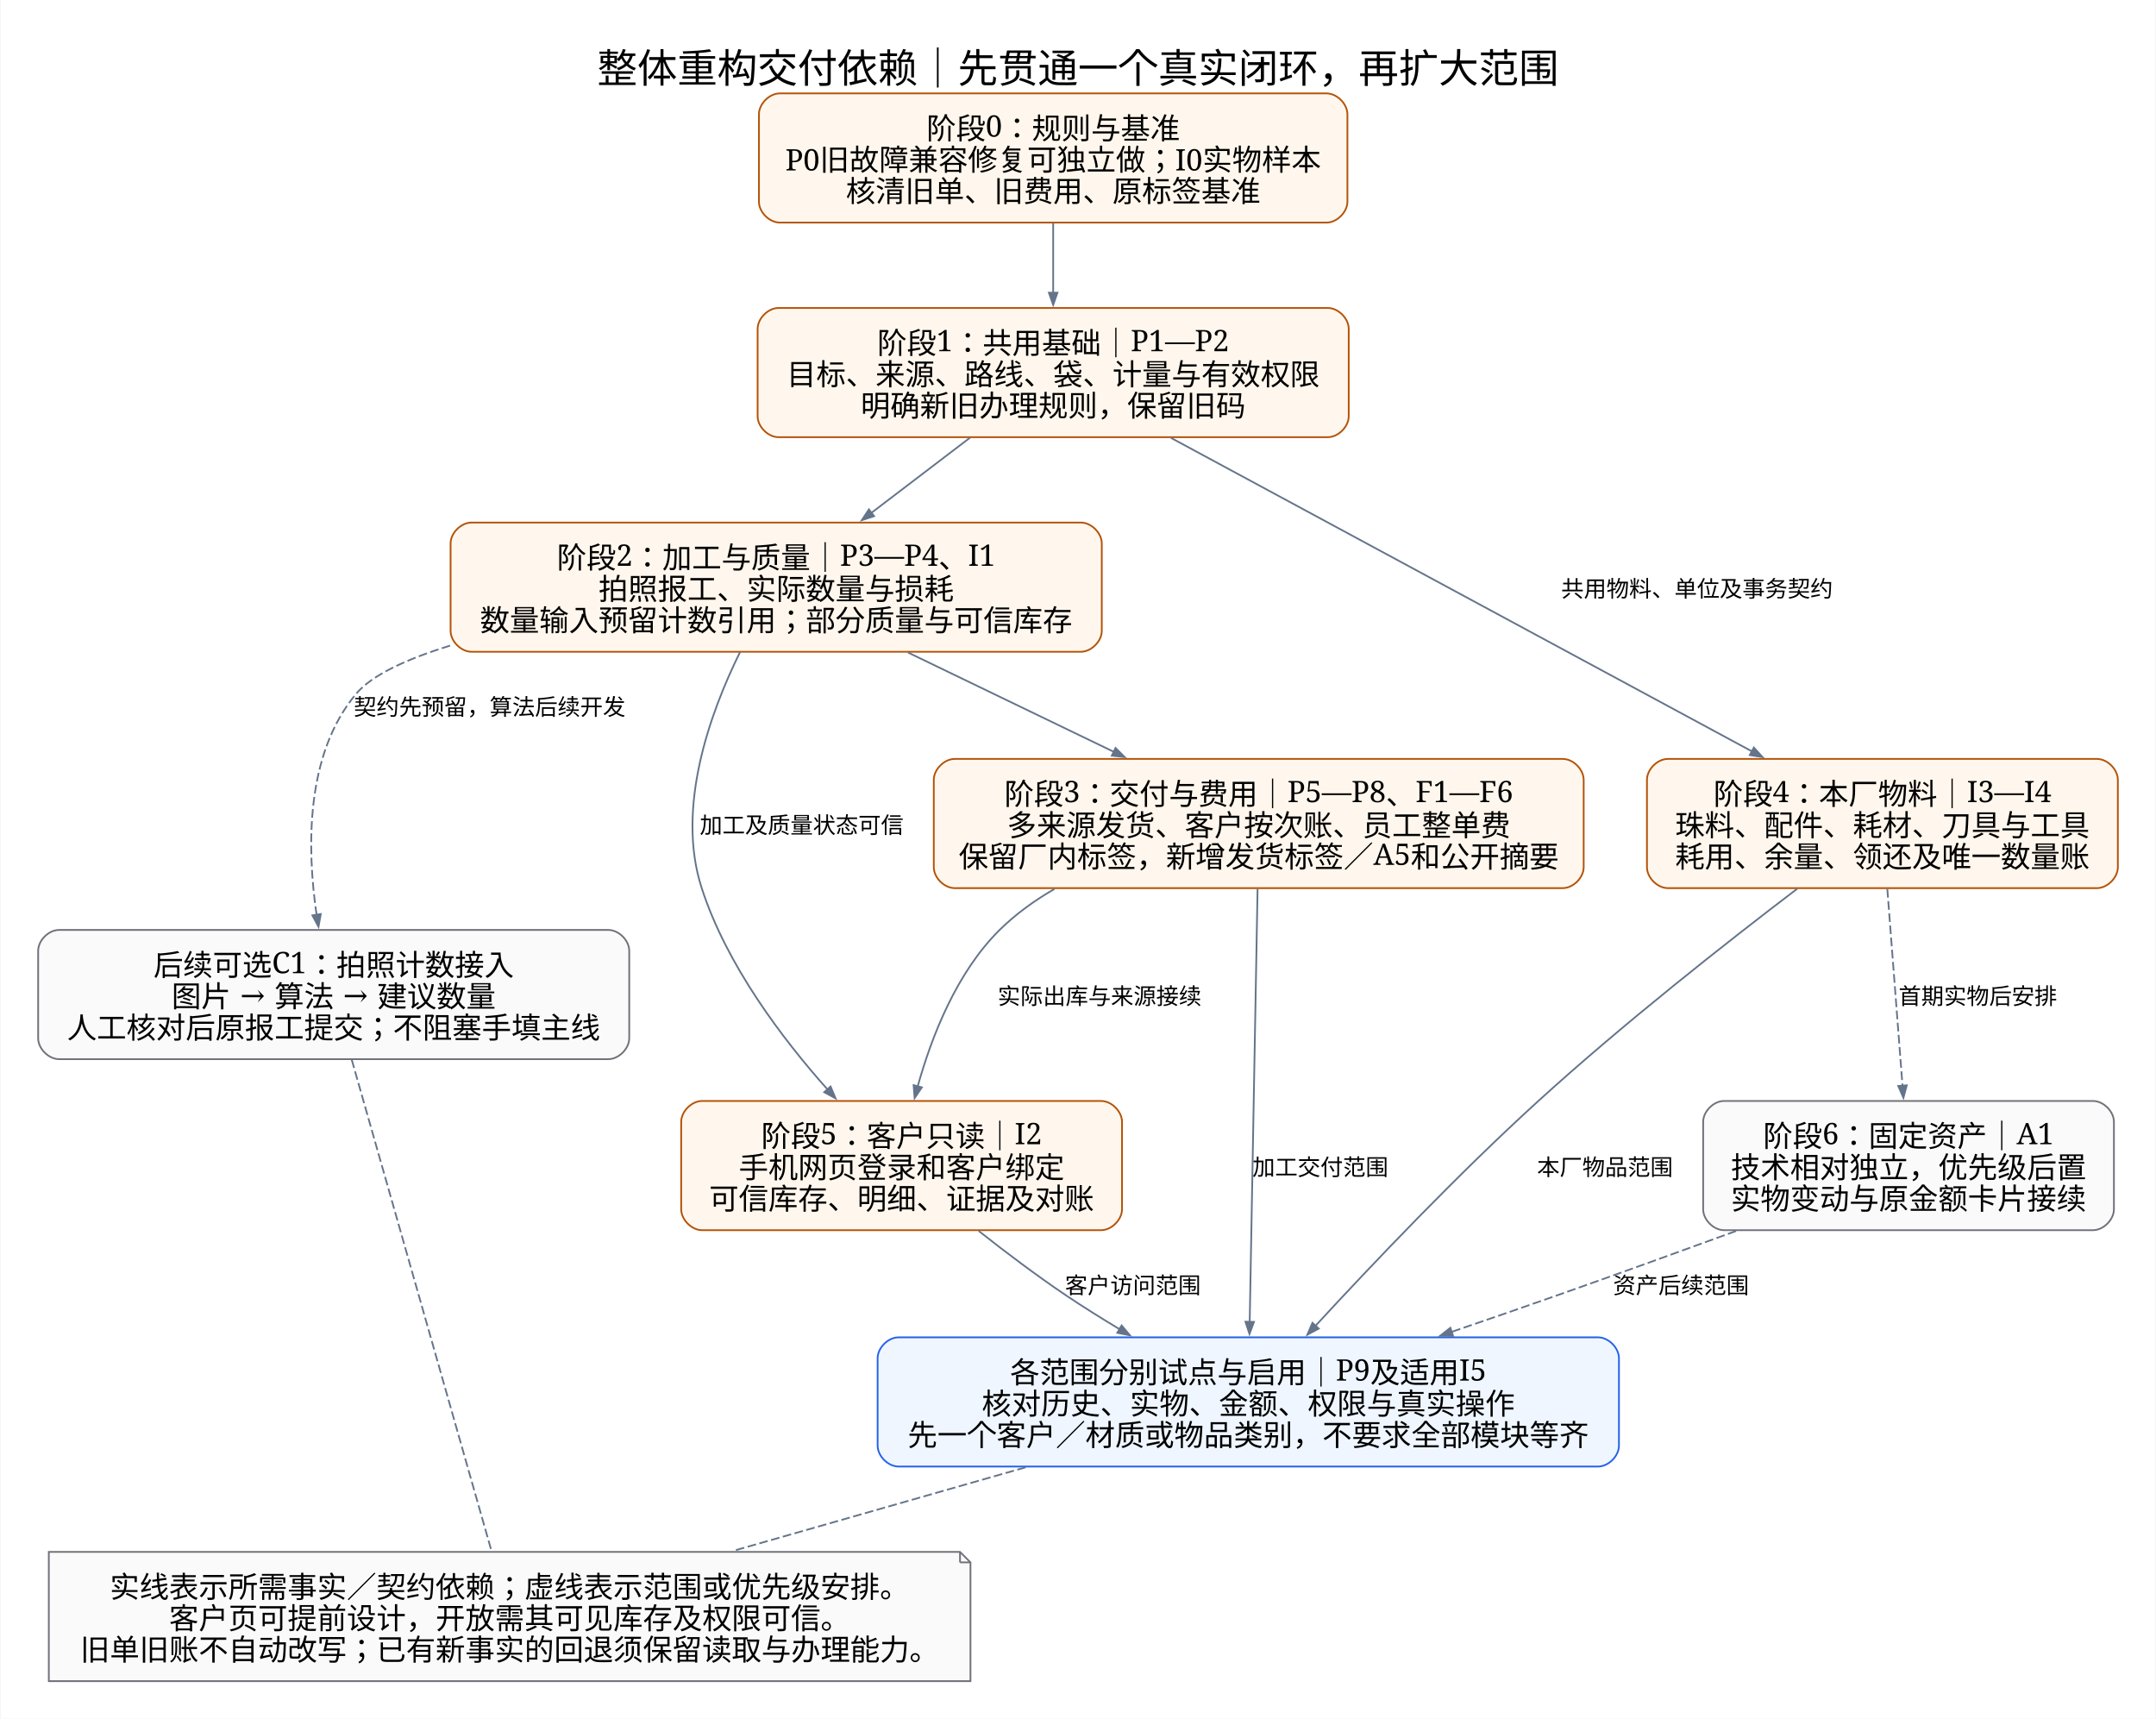
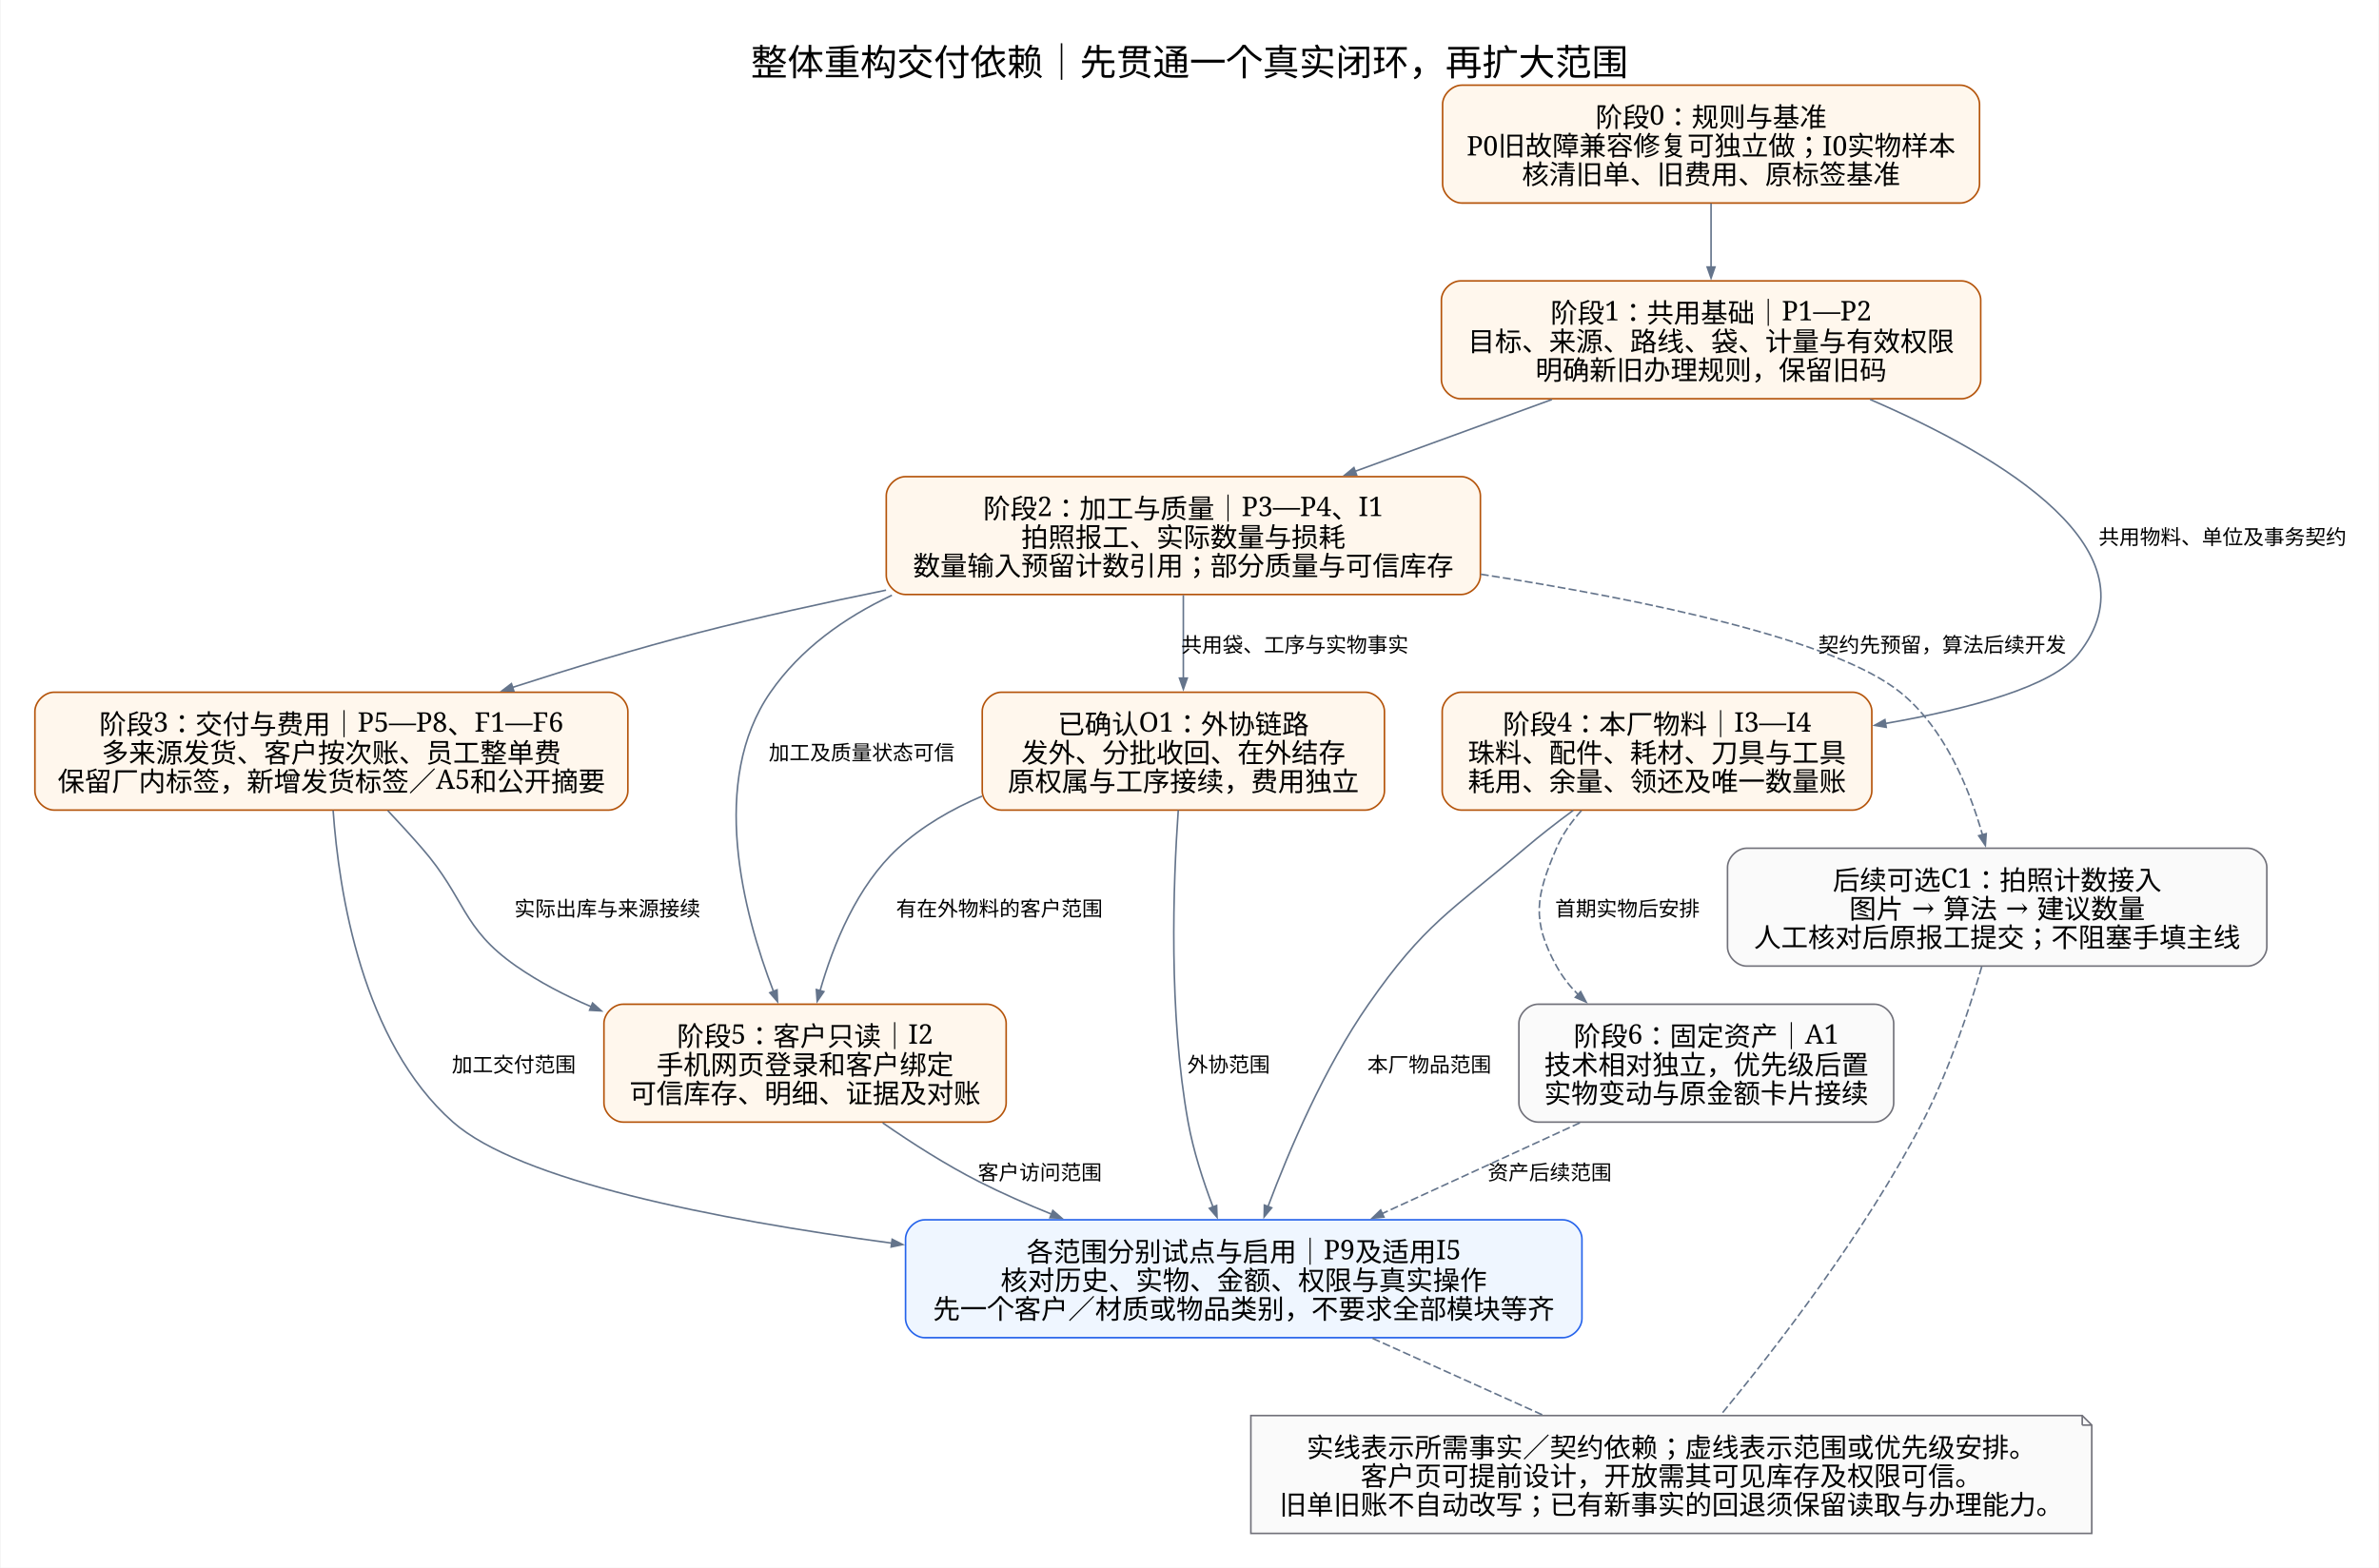
- <svg xmlns="http://www.w3.org/2000/svg" width="1237pt" height="986pt" viewBox="0.00 0.00 1237.00 986.48">
+ <svg xmlns="http://www.w3.org/2000/svg" width="1496pt" height="986pt" viewBox="0.00 0.00 1495.99 986.48">
  <g id="graph0" class="graph" transform="scale(1 1) rotate(0) translate(21.6 964.88)">
-     <polygon fill="white" stroke="none" points="-21.6,21.6 -21.6,-964.88 1215.4,-964.88 1215.4,21.6 -21.6,21.6" />
-     <text text-anchor="middle" x="596.9" y="-917.43" font-family="SimSun" font-size="23.00">整体重构交付依赖｜先贯通一个真实闭环，再扩大范围</text>
+     <polygon fill="white" stroke="none" points="-21.6,21.6 -21.6,-964.88 1474.39,-964.88 1474.39,21.6 -21.6,21.6" />
+     <text text-anchor="middle" x="726.4" y="-917.43" font-family="SimSun" font-size="23.00">整体重构交付依赖｜先贯通一个真实闭环，再扩大范围</text>
    <g id="node1" class="node">
-       <path fill="#fff7ed" stroke="#b45309" d="M739.55,-911.28C739.55,-911.28 425.75,-911.28 425.75,-911.28 419.75,-911.28 413.75,-905.28 413.75,-899.28 413.75,-899.28 413.75,-849.12 413.75,-849.12 413.75,-843.12 419.75,-837.12 425.75,-837.12 425.75,-837.12 739.55,-837.12 739.55,-837.12 745.55,-837.12 751.55,-843.12 751.55,-849.12 751.55,-849.12 751.55,-899.28 751.55,-899.28 751.55,-905.28 745.55,-911.28 739.55,-911.28" />
-       <text text-anchor="middle" x="582.65" y="-885.05" font-family="SimSun" font-size="17.00">阶段0：规则与基准</text>
-       <text text-anchor="middle" x="582.65" y="-867.05" font-family="SimSun" font-size="17.00">P0旧故障兼容修复可独立做；I0实物样本</text>
-       <text text-anchor="middle" x="582.65" y="-849.05" font-family="SimSun" font-size="17.00">核清旧单、旧费用、原标签基准</text>
+       <path fill="#fff7ed" stroke="#b45309" d="M1211.43,-911.28C1211.43,-911.28 897.63,-911.28 897.63,-911.28 891.63,-911.28 885.63,-905.28 885.63,-899.28 885.63,-899.28 885.63,-849.12 885.63,-849.12 885.63,-843.12 891.63,-837.12 897.63,-837.12 897.63,-837.12 1211.43,-837.12 1211.43,-837.12 1217.43,-837.12 1223.43,-843.12 1223.43,-849.12 1223.43,-849.12 1223.43,-899.28 1223.43,-899.28 1223.43,-905.28 1217.43,-911.28 1211.43,-911.28" />
+       <text text-anchor="middle" x="1054.53" y="-885.05" font-family="SimSun" font-size="17.00">阶段0：规则与基准</text>
+       <text text-anchor="middle" x="1054.53" y="-867.05" font-family="SimSun" font-size="17.00">P0旧故障兼容修复可独立做；I0实物样本</text>
+       <text text-anchor="middle" x="1054.53" y="-849.05" font-family="SimSun" font-size="17.00">核清旧单、旧费用、原标签基准</text>
    </g>
    <g id="node2" class="node">
-       <path fill="#fff7ed" stroke="#b45309" d="M740.3,-788.12C740.3,-788.12 425,-788.12 425,-788.12 419,-788.12 413,-782.12 413,-776.12 413,-776.12 413,-725.96 413,-725.96 413,-719.96 419,-713.96 425,-713.96 425,-713.96 740.3,-713.96 740.3,-713.96 746.3,-713.96 752.3,-719.96 752.3,-725.96 752.3,-725.96 752.3,-776.12 752.3,-776.12 752.3,-782.12 746.3,-788.12 740.3,-788.12" />
-       <text text-anchor="middle" x="582.65" y="-761.89" font-family="SimSun" font-size="17.00">阶段1：共用基础｜P1—P2</text>
-       <text text-anchor="middle" x="582.65" y="-743.89" font-family="SimSun" font-size="17.00">目标、来源、路线、袋、计量与有效权限</text>
-       <text text-anchor="middle" x="582.65" y="-725.89" font-family="SimSun" font-size="17.00">明确新旧办理规则，保留旧码</text>
+       <path fill="#fff7ed" stroke="#b45309" d="M1212.18,-788.12C1212.18,-788.12 896.88,-788.12 896.88,-788.12 890.88,-788.12 884.88,-782.12 884.88,-776.12 884.88,-776.12 884.88,-725.96 884.88,-725.96 884.88,-719.96 890.88,-713.96 896.88,-713.96 896.88,-713.96 1212.18,-713.96 1212.18,-713.96 1218.18,-713.96 1224.18,-719.96 1224.18,-725.96 1224.18,-725.96 1224.18,-776.12 1224.18,-776.12 1224.18,-782.12 1218.18,-788.12 1212.18,-788.12" />
+       <text text-anchor="middle" x="1054.53" y="-761.89" font-family="SimSun" font-size="17.00">阶段1：共用基础｜P1—P2</text>
+       <text text-anchor="middle" x="1054.53" y="-743.89" font-family="SimSun" font-size="17.00">目标、来源、路线、袋、计量与有效权限</text>
+       <text text-anchor="middle" x="1054.53" y="-725.89" font-family="SimSun" font-size="17.00">明确新旧办理规则，保留旧码</text>
    </g>
    <g id="edge1" class="edge">
-       <path fill="none" stroke="#64748b" d="M582.65,-836.85C582.65,-824.27 582.65,-810.02 582.65,-796.84" />
-       <polygon fill="#64748b" stroke="#64748b" points="585.1,-796.88 582.65,-789.88 580.2,-796.88 585.1,-796.88" />
+       <path fill="none" stroke="#64748b" d="M1054.53,-836.85C1054.53,-824.27 1054.53,-810.02 1054.53,-796.84" />
+       <polygon fill="#64748b" stroke="#64748b" points="1056.98,-796.88 1054.53,-789.88 1052.08,-796.88 1056.98,-796.88" />
    </g>
    <g id="node3" class="node">
-       <path fill="#fff7ed" stroke="#b45309" d="M598.55,-664.96C598.55,-664.96 248.75,-664.96 248.75,-664.96 242.75,-664.96 236.75,-658.96 236.75,-652.96 236.75,-652.96 236.75,-602.8 236.75,-602.8 236.75,-596.8 242.75,-590.8 248.75,-590.8 248.75,-590.8 598.55,-590.8 598.55,-590.8 604.55,-590.8 610.55,-596.8 610.55,-602.8 610.55,-602.8 610.55,-652.96 610.55,-652.96 610.55,-658.96 604.55,-664.96 598.55,-664.96" />
-       <text text-anchor="middle" x="423.65" y="-638.73" font-family="SimSun" font-size="17.00">阶段2：加工与质量｜P3—P4、I1</text>
-       <text text-anchor="middle" x="423.65" y="-620.73" font-family="SimSun" font-size="17.00">拍照报工、实际数量与损耗</text>
-       <text text-anchor="middle" x="423.65" y="-602.73" font-family="SimSun" font-size="17.00">数量输入预留计数引用；部分质量与可信库存</text>
+       <path fill="#fff7ed" stroke="#b45309" d="M897.42,-664.96C897.42,-664.96 547.62,-664.96 547.62,-664.96 541.62,-664.96 535.62,-658.96 535.62,-652.96 535.62,-652.96 535.62,-602.8 535.62,-602.8 535.62,-596.8 541.62,-590.8 547.62,-590.8 547.62,-590.8 897.42,-590.8 897.42,-590.8 903.42,-590.8 909.42,-596.8 909.42,-602.8 909.42,-602.8 909.42,-652.96 909.42,-652.96 909.42,-658.96 903.42,-664.96 897.42,-664.96" />
+       <text text-anchor="middle" x="722.52" y="-638.73" font-family="SimSun" font-size="17.00">阶段2：加工与质量｜P3—P4、I1</text>
+       <text text-anchor="middle" x="722.52" y="-620.73" font-family="SimSun" font-size="17.00">拍照报工、实际数量与损耗</text>
+       <text text-anchor="middle" x="722.52" y="-602.73" font-family="SimSun" font-size="17.00">数量输入预留计数引用；部分质量与可信库存</text>
    </g>
    <g id="edge2" class="edge">
-       <path fill="none" stroke="#64748b" d="M534.94,-713.69C517.1,-700.09 496.7,-684.55 478.28,-670.51" />
-       <polygon fill="#64748b" stroke="#64748b" points="479.85,-668.63 472.8,-666.33 476.88,-672.52 479.85,-668.63" />
+       <path fill="none" stroke="#64748b" d="M954.46,-713.52C915.35,-699.25 870.41,-682.85 830.57,-668.31" />
+       <polygon fill="#64748b" stroke="#64748b" points="831.51,-666.04 824.09,-665.94 829.83,-670.65 831.51,-666.04" />
    </g>
    <g id="node5" class="node">
-       <path fill="#fff7ed" stroke="#b45309" d="M1181.8,-529.3C1181.8,-529.3 935.5,-529.3 935.5,-529.3 929.5,-529.3 923.5,-523.3 923.5,-517.3 923.5,-517.3 923.5,-467.14 923.5,-467.14 923.5,-461.14 929.5,-455.14 935.5,-455.14 935.5,-455.14 1181.8,-455.14 1181.8,-455.14 1187.8,-455.14 1193.8,-461.14 1193.8,-467.14 1193.8,-467.14 1193.8,-517.3 1193.8,-517.3 1193.8,-523.3 1187.8,-529.3 1181.8,-529.3" />
-       <text text-anchor="middle" x="1058.65" y="-503.07" font-family="SimSun" font-size="17.00">阶段4：本厂物料｜I3—I4</text>
-       <text text-anchor="middle" x="1058.65" y="-485.07" font-family="SimSun" font-size="17.00">珠料、配件、耗材、刀具与工具</text>
-       <text text-anchor="middle" x="1058.65" y="-467.07" font-family="SimSun" font-size="17.00">耗用、余量、领还及唯一数量账</text>
+       <path fill="#fff7ed" stroke="#b45309" d="M1143.67,-529.3C1143.67,-529.3 897.38,-529.3 897.38,-529.3 891.38,-529.3 885.38,-523.3 885.38,-517.3 885.38,-517.3 885.38,-467.14 885.38,-467.14 885.38,-461.14 891.38,-455.14 897.38,-455.14 897.38,-455.14 1143.67,-455.14 1143.67,-455.14 1149.67,-455.14 1155.67,-461.14 1155.67,-467.14 1155.67,-467.14 1155.67,-517.3 1155.67,-517.3 1155.67,-523.3 1149.67,-529.3 1143.67,-529.3" />
+       <text text-anchor="middle" x="1020.52" y="-503.07" font-family="SimSun" font-size="17.00">阶段4：本厂物料｜I3—I4</text>
+       <text text-anchor="middle" x="1020.52" y="-485.07" font-family="SimSun" font-size="17.00">珠料、配件、耗材、刀具与工具</text>
+       <text text-anchor="middle" x="1020.52" y="-467.07" font-family="SimSun" font-size="17.00">耗用、余量、领还及唯一数量账</text>
    </g>
    <g id="edge4" class="edge">
-       <path fill="none" stroke="#64748b" d="M650.34,-713.52C738.56,-665.92 892.33,-582.96 983.89,-533.56" />
-       <polygon fill="#64748b" stroke="#64748b" points="984.86,-535.82 989.86,-530.34 982.53,-531.5 984.86,-535.82" />
-       <text text-anchor="middle" x="952.24" y="-622.28" font-family="SimSun" font-size="13.00">共用物料、单位及事务契约</text>
+       <path fill="none" stroke="#64748b" d="M1154.6,-713.52C1238.56,-677.28 1337.14,-617.92 1285.53,-553.3 1269.25,-532.92 1217.59,-518.94 1164.16,-509.63" />
+       <polygon fill="#64748b" stroke="#64748b" points="1164.72,-507.24 1157.41,-508.48 1163.9,-512.07 1164.72,-507.24" />
+       <text text-anchor="middle" x="1376.29" y="-622.28" font-family="SimSun" font-size="13.00">共用物料、单位及事务契约</text>
    </g>
    <g id="node4" class="node">
-       <path fill="#fff7ed" stroke="#b45309" d="M875.17,-529.3C875.17,-529.3 526.12,-529.3 526.12,-529.3 520.12,-529.3 514.12,-523.3 514.12,-517.3 514.12,-517.3 514.12,-467.14 514.12,-467.14 514.12,-461.14 520.12,-455.14 526.12,-455.14 526.12,-455.14 875.17,-455.14 875.17,-455.14 881.17,-455.14 887.17,-461.14 887.17,-467.14 887.17,-467.14 887.17,-517.3 887.17,-517.3 887.17,-523.3 881.17,-529.3 875.17,-529.3" />
-       <text text-anchor="middle" x="700.65" y="-503.07" font-family="SimSun" font-size="17.00">阶段3：交付与费用｜P5—P8、F1—F6</text>
-       <text text-anchor="middle" x="700.65" y="-485.07" font-family="SimSun" font-size="17.00">多来源发货、客户按次账、员工整单费</text>
-       <text text-anchor="middle" x="700.65" y="-467.07" font-family="SimSun" font-size="17.00">保留厂内标签，新增发货标签／A5和公开摘要</text>
+       <path fill="#fff7ed" stroke="#b45309" d="M361.05,-529.3C361.05,-529.3 12,-529.3 12,-529.3 6,-529.3 0,-523.3 0,-517.3 0,-517.3 0,-467.14 0,-467.14 0,-461.14 6,-455.14 12,-455.14 12,-455.14 361.05,-455.14 361.05,-455.14 367.05,-455.14 373.05,-461.14 373.05,-467.14 373.05,-467.14 373.05,-517.3 373.05,-517.3 373.05,-523.3 367.05,-529.3 361.05,-529.3" />
+       <text text-anchor="middle" x="186.52" y="-503.07" font-family="SimSun" font-size="17.00">阶段3：交付与费用｜P5—P8、F1—F6</text>
+       <text text-anchor="middle" x="186.52" y="-485.07" font-family="SimSun" font-size="17.00">多来源发货、客户按次账、员工整单费</text>
+       <text text-anchor="middle" x="186.52" y="-467.07" font-family="SimSun" font-size="17.00">保留厂内标签，新增发货标签／A5和公开摘要</text>
    </g>
    <g id="edge3" class="edge">
-       <path fill="none" stroke="#64748b" d="M499.34,-590.36C535.98,-572.68 580.07,-551.4 617.63,-533.28" />
-       <polygon fill="#64748b" stroke="#64748b" points="618.45,-535.61 623.69,-530.36 616.32,-531.19 618.45,-535.61" />
+       <path fill="none" stroke="#64748b" d="M535.47,-593.53C496.32,-585.57 455.42,-576.53 417.52,-566.8 378.99,-556.9 337.42,-544.28 300.31,-532.3" />
+       <polygon fill="#64748b" stroke="#64748b" points="301.31,-530.05 293.9,-530.22 299.8,-534.71 301.31,-530.05" />
    </g>
    <g id="node6" class="node">
-       <path fill="#fff7ed" stroke="#b45309" d="M610.17,-332.98C610.17,-332.98 381.12,-332.98 381.12,-332.98 375.12,-332.98 369.12,-326.98 369.12,-320.98 369.12,-320.98 369.12,-270.82 369.12,-270.82 369.12,-264.82 375.12,-258.82 381.12,-258.82 381.12,-258.82 610.17,-258.82 610.17,-258.82 616.17,-258.82 622.17,-264.82 622.17,-270.82 622.17,-270.82 622.17,-320.98 622.17,-320.98 622.17,-326.98 616.17,-332.98 610.17,-332.98" />
-       <text text-anchor="middle" x="495.65" y="-306.75" font-family="SimSun" font-size="17.00">阶段5：客户只读｜I2</text>
-       <text text-anchor="middle" x="495.65" y="-288.75" font-family="SimSun" font-size="17.00">手机网页登录和客户绑定</text>
-       <text text-anchor="middle" x="495.65" y="-270.75" font-family="SimSun" font-size="17.00">可信库存、明细、证据及对账</text>
+       <path fill="#fff7ed" stroke="#b45309" d="M599.05,-332.98C599.05,-332.98 370,-332.98 370,-332.98 364,-332.98 358,-326.98 358,-320.98 358,-320.98 358,-270.82 358,-270.82 358,-264.82 364,-258.82 370,-258.82 370,-258.82 599.05,-258.82 599.05,-258.82 605.05,-258.82 611.05,-264.82 611.05,-270.82 611.05,-270.82 611.05,-320.98 611.05,-320.98 611.05,-326.98 605.05,-332.98 599.05,-332.98" />
+       <text text-anchor="middle" x="484.52" y="-306.75" font-family="SimSun" font-size="17.00">阶段5：客户只读｜I2</text>
+       <text text-anchor="middle" x="484.52" y="-288.75" font-family="SimSun" font-size="17.00">手机网页登录和客户绑定</text>
+       <text text-anchor="middle" x="484.52" y="-270.75" font-family="SimSun" font-size="17.00">可信库存、明细、证据及对账</text>
    </g>
    <g id="edge5" class="edge">
-       <path fill="none" stroke="#64748b" d="M402.9,-590.61C385.59,-555.57 365.97,-501.17 380.9,-455.14 395.17,-411.14 426.78,-369.14 453.21,-339.48" />
-       <polygon fill="#64748b" stroke="#64748b" points="454.87,-341.29 457.75,-334.46 451.24,-338.01 454.87,-341.29" />
-       <text text-anchor="middle" x="438.27" y="-486.62" font-family="SimSun" font-size="13.00">加工及质量状态可信</text>
+       <path fill="none" stroke="#64748b" d="M539.18,-590.33C509.09,-576.17 481.63,-556.53 462.77,-529.3 424.12,-473.49 445.38,-391.19 464.68,-340.98" />
+       <polygon fill="#64748b" stroke="#64748b" points="466.9,-342.02 467.2,-334.61 462.35,-340.22 466.9,-342.02" />
+       <text text-anchor="middle" x="520.15" y="-486.62" font-family="SimSun" font-size="13.00">加工及质量状态可信</text>
    </g>
    <g id="node8" class="node">
-       <path fill="#fafafa" stroke="#71717a" d="M327.3,-431.14C327.3,-431.14 12,-431.14 12,-431.14 6,-431.14 0,-425.14 0,-419.14 0,-419.14 0,-368.98 0,-368.98 0,-362.98 6,-356.98 12,-356.98 12,-356.98 327.3,-356.98 327.3,-356.98 333.3,-356.98 339.3,-362.98 339.3,-368.98 339.3,-368.98 339.3,-419.14 339.3,-419.14 339.3,-425.14 333.3,-431.14 327.3,-431.14" />
-       <text text-anchor="middle" x="169.65" y="-404.91" font-family="SimSun" font-size="17.00">后续可选C1：拍照计数接入</text>
-       <text text-anchor="middle" x="169.65" y="-386.91" font-family="SimSun" font-size="17.00">图片 → 算法 → 建议数量</text>
-       <text text-anchor="middle" x="169.65" y="-368.91" font-family="SimSun" font-size="17.00">人工核对后原报工提交；不阻塞手填主线</text>
+       <path fill="#fff7ed" stroke="#b45309" d="M837.05,-529.3C837.05,-529.3 608,-529.3 608,-529.3 602,-529.3 596,-523.3 596,-517.3 596,-517.3 596,-467.14 596,-467.14 596,-461.14 602,-455.14 608,-455.14 608,-455.14 837.05,-455.14 837.05,-455.14 843.05,-455.14 849.05,-461.14 849.05,-467.14 849.05,-467.14 849.05,-517.3 849.05,-517.3 849.05,-523.3 843.05,-529.3 837.05,-529.3" />
+       <text text-anchor="middle" x="722.52" y="-503.07" font-family="SimSun" font-size="17.00">已确认O1：外协链路</text>
+       <text text-anchor="middle" x="722.52" y="-485.07" font-family="SimSun" font-size="17.00">发外、分批收回、在外结存</text>
+       <text text-anchor="middle" x="722.52" y="-467.07" font-family="SimSun" font-size="17.00">原权属与工序接续，费用独立</text>
    </g>
    <g id="edge6" class="edge">
-       <path fill="none" stroke="#64748b" stroke-dasharray="5,2" d="M236.47,-594.34C211.67,-586.65 191.69,-577.51 182.65,-566.8 153.33,-532.07 154.25,-478.03 159.83,-439.86" />
-       <polygon fill="#64748b" stroke="#64748b" points="162.24,-440.28 160.93,-432.98 157.4,-439.51 162.24,-440.28" />
-       <text text-anchor="middle" x="259.15" y="-554.45" font-family="SimSun" font-size="13.00">契约先预留，算法后续开发</text>
+       <path fill="none" stroke="#64748b" d="M722.52,-590.36C722.52,-574.15 722.52,-554.92 722.52,-537.87" />
+       <polygon fill="#64748b" stroke="#64748b" points="724.98,-538.21 722.53,-531.21 720.08,-538.21 724.98,-538.21" />
+       <text text-anchor="middle" x="792.65" y="-554.45" font-family="SimSun" font-size="13.00">共用袋、工序与实物事实</text>
+     </g>
+     <g id="node9" class="node">
+       <path fill="#fafafa" stroke="#71717a" d="M1392.18,-431.14C1392.18,-431.14 1076.88,-431.14 1076.88,-431.14 1070.88,-431.14 1064.88,-425.14 1064.88,-419.14 1064.88,-419.14 1064.88,-368.98 1064.88,-368.98 1064.88,-362.98 1070.88,-356.98 1076.88,-356.98 1076.88,-356.98 1392.18,-356.98 1392.18,-356.98 1398.18,-356.98 1404.18,-362.98 1404.18,-368.98 1404.18,-368.98 1404.18,-419.14 1404.18,-419.14 1404.18,-425.14 1398.18,-431.14 1392.18,-431.14" />
+       <text text-anchor="middle" x="1234.53" y="-404.91" font-family="SimSun" font-size="17.00">后续可选C1：拍照计数接入</text>
+       <text text-anchor="middle" x="1234.53" y="-386.91" font-family="SimSun" font-size="17.00">图片 → 算法 → 建议数量</text>
+       <text text-anchor="middle" x="1234.53" y="-368.91" font-family="SimSun" font-size="17.00">人工核对后原报工提交；不阻塞手填主线</text>
+     </g>
+     <g id="edge9" class="edge">
+       <path fill="none" stroke="#64748b" stroke-dasharray="5,2" d="M909.69,-603.55C1014.65,-587.21 1132.52,-562.37 1173.53,-529.3 1201.21,-506.97 1216.81,-469.34 1225.29,-439.59" />
+       <polygon fill="#64748b" stroke="#64748b" points="1227.64,-440.29 1227.1,-432.89 1222.91,-439.01 1227.64,-440.29" />
+       <text text-anchor="middle" x="1199.91" y="-554.45" font-family="SimSun" font-size="13.00">契约先预留，算法后续开发</text>
+     </g>
+     <g id="edge10" class="edge">
+       <path fill="none" stroke="#64748b" d="M222,-454.82C229.24,-447.11 236.73,-438.95 243.52,-431.14 271.23,-399.33 268.15,-381.08 302.77,-356.98 317.2,-346.94 333.43,-338.48 350.1,-331.38" />
+       <polygon fill="#64748b" stroke="#64748b" points="350.84,-333.73 356.38,-328.79 348.97,-329.2 350.84,-333.73" />
+       <text text-anchor="middle" x="360.15" y="-388.46" font-family="SimSun" font-size="13.00">实际出库与来源接续</text>
+     </g>
+     <g id="node10" class="node">
+       <path fill="#eff6ff" stroke="#2563eb" d="M961.3,-197.32C961.3,-197.32 559.75,-197.32 559.75,-197.32 553.75,-197.32 547.75,-191.32 547.75,-185.32 547.75,-185.32 547.75,-135.16 547.75,-135.16 547.75,-129.16 553.75,-123.16 559.75,-123.16 559.75,-123.16 961.3,-123.16 961.3,-123.16 967.3,-123.16 973.3,-129.16 973.3,-135.16 973.3,-135.16 973.3,-185.32 973.3,-185.32 973.3,-191.32 967.3,-197.32 961.3,-197.32" />
+       <text text-anchor="middle" x="760.52" y="-171.09" font-family="SimSun" font-size="17.00">各范围分别试点与启用｜P9及适用I5</text>
+       <text text-anchor="middle" x="760.52" y="-153.09" font-family="SimSun" font-size="17.00">核对历史、实物、金额、权限与真实操作</text>
+       <text text-anchor="middle" x="760.52" y="-135.09" font-family="SimSun" font-size="17.00">先一个客户／材质或物品类别，不要求全部模块等齐</text>
+     </g>
+     <g id="edge12" class="edge">
+       <path fill="none" stroke="#64748b" d="M187.62,-454.88C191.25,-403.24 205.87,-309.28 263.02,-258.82 304.71,-222.02 426.41,-197.78 539.01,-182.66" />
+       <polygon fill="#64748b" stroke="#64748b" points="539.33,-185.09 545.94,-181.74 538.68,-180.23 539.33,-185.09" />
+       <text text-anchor="middle" x="301.27" y="-290.3" font-family="SimSun" font-size="13.00">加工交付范围</text>
+     </g>
+     <g id="node7" class="node">
+       <path fill="#fafafa" stroke="#71717a" d="M1157.43,-332.98C1157.43,-332.98 945.63,-332.98 945.63,-332.98 939.63,-332.98 933.63,-326.98 933.63,-320.98 933.63,-320.98 933.63,-270.82 933.63,-270.82 933.63,-264.82 939.63,-258.82 945.63,-258.82 945.63,-258.82 1157.43,-258.82 1157.43,-258.82 1163.43,-258.82 1169.43,-264.82 1169.43,-270.82 1169.43,-270.82 1169.43,-320.98 1169.43,-320.98 1169.43,-326.98 1163.43,-332.98 1157.43,-332.98" />
+       <text text-anchor="middle" x="1051.53" y="-306.75" font-family="SimSun" font-size="17.00">阶段6：固定资产｜A1</text>
+       <text text-anchor="middle" x="1051.53" y="-288.75" font-family="SimSun" font-size="17.00">技术相对独立，优先级后置</text>
+       <text text-anchor="middle" x="1051.53" y="-270.75" font-family="SimSun" font-size="17.00">实物变动与原金额卡片接续</text>
+     </g>
+     <g id="edge11" class="edge">
+       <path fill="none" stroke="#64748b" stroke-dasharray="5,2" d="M972.99,-454.87C966.6,-447.74 960.98,-439.77 957.27,-431.14 944.27,-400.85 941.43,-385.88 957.27,-356.98 960.91,-350.36 965.61,-344.36 970.98,-338.95" />
+       <polygon fill="#64748b" stroke="#64748b" points="972.48,-340.9 975.94,-334.34 969.15,-337.31 972.48,-340.9" />
+       <text text-anchor="middle" x="1001.9" y="-388.46" font-family="SimSun" font-size="13.00">首期实物后安排</text>
+     </g>
+     <g id="edge13" class="edge">
+       <path fill="none" stroke="#64748b" d="M967.77,-454.94C957.51,-447.36 947.01,-439.21 937.52,-431.14 890.46,-391.08 874.33,-383.71 839.02,-332.98 811.26,-293.08 789.32,-241.78 775.78,-205.68" />
+       <polygon fill="#64748b" stroke="#64748b" points="778.1,-204.89 773.37,-199.18 773.5,-206.59 778.1,-204.89" />
+       <text text-anchor="middle" x="877.27" y="-290.3" font-family="SimSun" font-size="13.00">本厂物品范围</text>
+     </g>
+     <g id="edge14" class="edge">
+       <path fill="none" stroke="#64748b" d="M533.38,-258.33C551.78,-245.57 573.29,-231.83 594.02,-221.32 608.51,-213.98 624.12,-207.11 639.75,-200.83" />
+       <polygon fill="#64748b" stroke="#64748b" points="640.41,-203.2 646.02,-198.35 638.61,-198.64 640.41,-203.2" />
+       <text text-anchor="middle" x="632.27" y="-222.47" font-family="SimSun" font-size="13.00">客户访问范围</text>
+     </g>
+     <g id="edge15" class="edge">
+       <path fill="none" stroke="#64748b" stroke-dasharray="5,2" d="M972.01,-258.38C933.35,-240.62 886.82,-219.25 847.25,-201.07" />
+       <polygon fill="#64748b" stroke="#64748b" points="848.71,-199.05 841.32,-198.35 846.66,-203.5 848.71,-199.05" />
+       <text text-anchor="middle" x="953" y="-222.47" font-family="SimSun" font-size="13.00">资产后续范围</text>
    </g>
    <g id="edge7" class="edge">
-       <path fill="none" stroke="#64748b" d="M583.36,-454.65C571.89,-448.01 561.12,-440.24 551.9,-431.14 527.24,-406.8 512.86,-370.03 504.82,-341.12" />
-       <polygon fill="#64748b" stroke="#64748b" points="507.27,-340.79 503.11,-334.65 502.54,-342.05 507.27,-340.79" />
-       <text text-anchor="middle" x="609.27" y="-388.46" font-family="SimSun" font-size="13.00">实际出库与来源接续</text>
-     </g>
-     <g id="node9" class="node">
-       <path fill="#eff6ff" stroke="#2563eb" d="M895.42,-197.32C895.42,-197.32 493.88,-197.32 493.88,-197.32 487.88,-197.32 481.88,-191.32 481.88,-185.32 481.88,-185.32 481.88,-135.16 481.88,-135.16 481.88,-129.16 487.88,-123.16 493.88,-123.16 493.88,-123.16 895.42,-123.16 895.42,-123.16 901.42,-123.16 907.42,-129.16 907.42,-135.16 907.42,-135.16 907.42,-185.32 907.42,-185.32 907.42,-191.32 901.42,-197.32 895.42,-197.32" />
-       <text text-anchor="middle" x="694.65" y="-171.09" font-family="SimSun" font-size="17.00">各范围分别试点与启用｜P9及适用I5</text>
-       <text text-anchor="middle" x="694.65" y="-153.09" font-family="SimSun" font-size="17.00">核对历史、实物、金额、权限与真实操作</text>
-       <text text-anchor="middle" x="694.65" y="-135.09" font-family="SimSun" font-size="17.00">先一个客户／材质或物品类别，不要求全部模块等齐</text>
-     </g>
-     <g id="edge9" class="edge">
-       <path fill="none" stroke="#64748b" d="M699.98,-454.65C698.88,-393.74 696.66,-271.73 695.46,-205.86" />
-       <polygon fill="#64748b" stroke="#64748b" points="697.92,-206.19 695.34,-199.24 693.02,-206.28 697.92,-206.19" />
-       <text text-anchor="middle" x="736" y="-290.3" font-family="SimSun" font-size="13.00">加工交付范围</text>
-     </g>
-     <g id="node7" class="node">
-       <path fill="#fafafa" stroke="#71717a" d="M1179.55,-332.98C1179.55,-332.98 967.75,-332.98 967.75,-332.98 961.75,-332.98 955.75,-326.98 955.75,-320.98 955.75,-320.98 955.75,-270.82 955.75,-270.82 955.75,-264.82 961.75,-258.82 967.75,-258.82 967.75,-258.82 1179.55,-258.82 1179.55,-258.82 1185.55,-258.82 1191.55,-264.82 1191.55,-270.82 1191.55,-270.82 1191.55,-320.98 1191.55,-320.98 1191.55,-326.98 1185.55,-332.98 1179.55,-332.98" />
-       <text text-anchor="middle" x="1073.65" y="-306.75" font-family="SimSun" font-size="17.00">阶段6：固定资产｜A1</text>
-       <text text-anchor="middle" x="1073.65" y="-288.75" font-family="SimSun" font-size="17.00">技术相对独立，优先级后置</text>
-       <text text-anchor="middle" x="1073.65" y="-270.75" font-family="SimSun" font-size="17.00">实物变动与原金额卡片接续</text>
+       <path fill="none" stroke="#64748b" d="M595.86,-463.91C576.62,-455.69 558.17,-445.01 543.02,-431.14 517.23,-407.52 502.27,-370.52 493.94,-341.34" />
+       <polygon fill="#64748b" stroke="#64748b" points="496.36,-340.91 492.16,-334.8 491.63,-342.2 496.36,-340.91" />
+       <text text-anchor="middle" x="606.77" y="-388.46" font-family="SimSun" font-size="13.00">有在外物料的客户范围</text>
    </g>
    <g id="edge8" class="edge">
-       <path fill="none" stroke="#64748b" stroke-dasharray="5,2" d="M1061.47,-454.67C1063.94,-422.64 1067.55,-375.99 1070.19,-341.72" />
-       <polygon fill="#64748b" stroke="#64748b" points="1072.63,-341.96 1070.72,-334.8 1067.74,-341.59 1072.63,-341.96" />
-       <text text-anchor="middle" x="1113.42" y="-388.46" font-family="SimSun" font-size="13.00">首期实物后安排</text>
+       <path fill="none" stroke="#64748b" d="M719.33,-455.04C716.09,-409.02 713.16,-327.32 725.52,-258.82 728.77,-240.86 734.93,-221.82 741.2,-205.37" />
+       <polygon fill="#64748b" stroke="#64748b" points="743.45,-206.34 743.72,-198.93 738.89,-204.55 743.45,-206.34" />
+       <text text-anchor="middle" x="751.02" y="-290.3" font-family="SimSun" font-size="13.00">外协范围</text>
    </g>
-     <g id="edge10" class="edge">
-       <path fill="none" stroke="#64748b" d="M1009.77,-454.8C968.93,-423.72 909.74,-377.18 861.15,-332.98 815.12,-291.11 765.94,-239.42 733.06,-203.75" />
-       <polygon fill="#64748b" stroke="#64748b" points="735.09,-202.33 728.55,-198.84 731.48,-205.65 735.09,-202.33" />
-       <text text-anchor="middle" x="899.4" y="-290.3" font-family="SimSun" font-size="13.00">本厂物品范围</text>
+     <g id="node11" class="node">
+       <polygon fill="#fafafa" stroke="#71717a" points="1288.05,-74.16 765,-74.16 765,0 1294.05,0 1294.05,-68.16 1288.05,-74.16" />
+       <polyline fill="none" stroke="#71717a" points="1288.05,-74.16 1288.05,-68.16" />
+       <polyline fill="none" stroke="#71717a" points="1294.05,-68.16 1288.05,-68.16" />
+       <text text-anchor="middle" x="1029.53" y="-47.93" font-family="SimSun" font-size="17.00">实线表示所需事实／契约依赖；虚线表示范围或优先级安排。</text>
+       <text text-anchor="middle" x="1029.53" y="-29.93" font-family="SimSun" font-size="17.00">客户页可提前设计，开放需其可见库存及权限可信。</text>
+       <text text-anchor="middle" x="1029.53" y="-11.93" font-family="SimSun" font-size="17.00">旧单旧账不自动改写；已有新事实的回退须保留读取与办理能力。</text>
    </g>
-     <g id="edge11" class="edge">
-       <path fill="none" stroke="#64748b" d="M539.88,-258.4C555.42,-246.13 573.24,-232.69 590.15,-221.32 599.89,-214.78 610.37,-208.22 620.81,-201.96" />
-       <polygon fill="#64748b" stroke="#64748b" points="621.95,-204.14 626.72,-198.46 619.45,-199.92 621.95,-204.14" />
-       <text text-anchor="middle" x="628.4" y="-222.47" font-family="SimSun" font-size="13.00">客户访问范围</text>
+     <g id="edge17" class="edge">
+       <path fill="none" stroke="#64748b" stroke-dasharray="5,2" d="M1224.82,-356.58C1216.74,-328.91 1203.91,-290.38 1187.53,-258.82 1151.36,-189.18 1095.4,-116.75 1060.7,-74.62" />
    </g>
-     <g id="edge12" class="edge">
-       <path fill="none" stroke="#64748b" stroke-dasharray="5,2" d="M974.66,-258.35C941.92,-246.39 905.27,-233.15 871.65,-221.32 852.19,-214.47 831.48,-207.32 811.35,-200.44" />
-       <polygon fill="#64748b" stroke="#64748b" points="812.21,-198.15 804.8,-198.21 810.63,-202.79 812.21,-198.15" />
-       <text text-anchor="middle" x="943.06" y="-222.47" font-family="SimSun" font-size="13.00">资产后续范围</text>
-     </g>
-     <g id="node10" class="node">
-       <polygon fill="#fafafa" stroke="#71717a" points="529.17,-74.16 6.12,-74.16 6.12,0 535.17,0 535.17,-68.16 529.17,-74.16" />
-       <polyline fill="none" stroke="#71717a" points="529.17,-74.16 529.17,-68.16" />
-       <polyline fill="none" stroke="#71717a" points="535.17,-68.16 529.17,-68.16" />
-       <text text-anchor="middle" x="270.65" y="-47.93" font-family="SimSun" font-size="17.00">实线表示所需事实／契约依赖；虚线表示范围或优先级安排。</text>
-       <text text-anchor="middle" x="270.65" y="-29.93" font-family="SimSun" font-size="17.00">客户页可提前设计，开放需其可见库存及权限可信。</text>
-       <text text-anchor="middle" x="270.65" y="-11.93" font-family="SimSun" font-size="17.00">旧单旧账不自动改写；已有新事实的回退须保留读取与办理能力。</text>
-     </g>
-     <g id="edge14" class="edge">
-       <path fill="none" stroke="#64748b" stroke-dasharray="5,2" d="M179.98,-356.74C199.34,-288.71 240.85,-142.81 260.25,-74.61" />
-     </g>
-     <g id="edge13" class="edge">
-       <path fill="none" stroke="#64748b" stroke-dasharray="5,2" d="M566.86,-122.72C513.58,-107.5 451.83,-89.85 398.54,-74.63" />
+     <g id="edge16" class="edge">
+       <path fill="none" stroke="#64748b" stroke-dasharray="5,2" d="M841.6,-122.72C875.48,-107.46 914.76,-89.77 948.62,-74.52" />
    </g>
  </g>
</svg>
